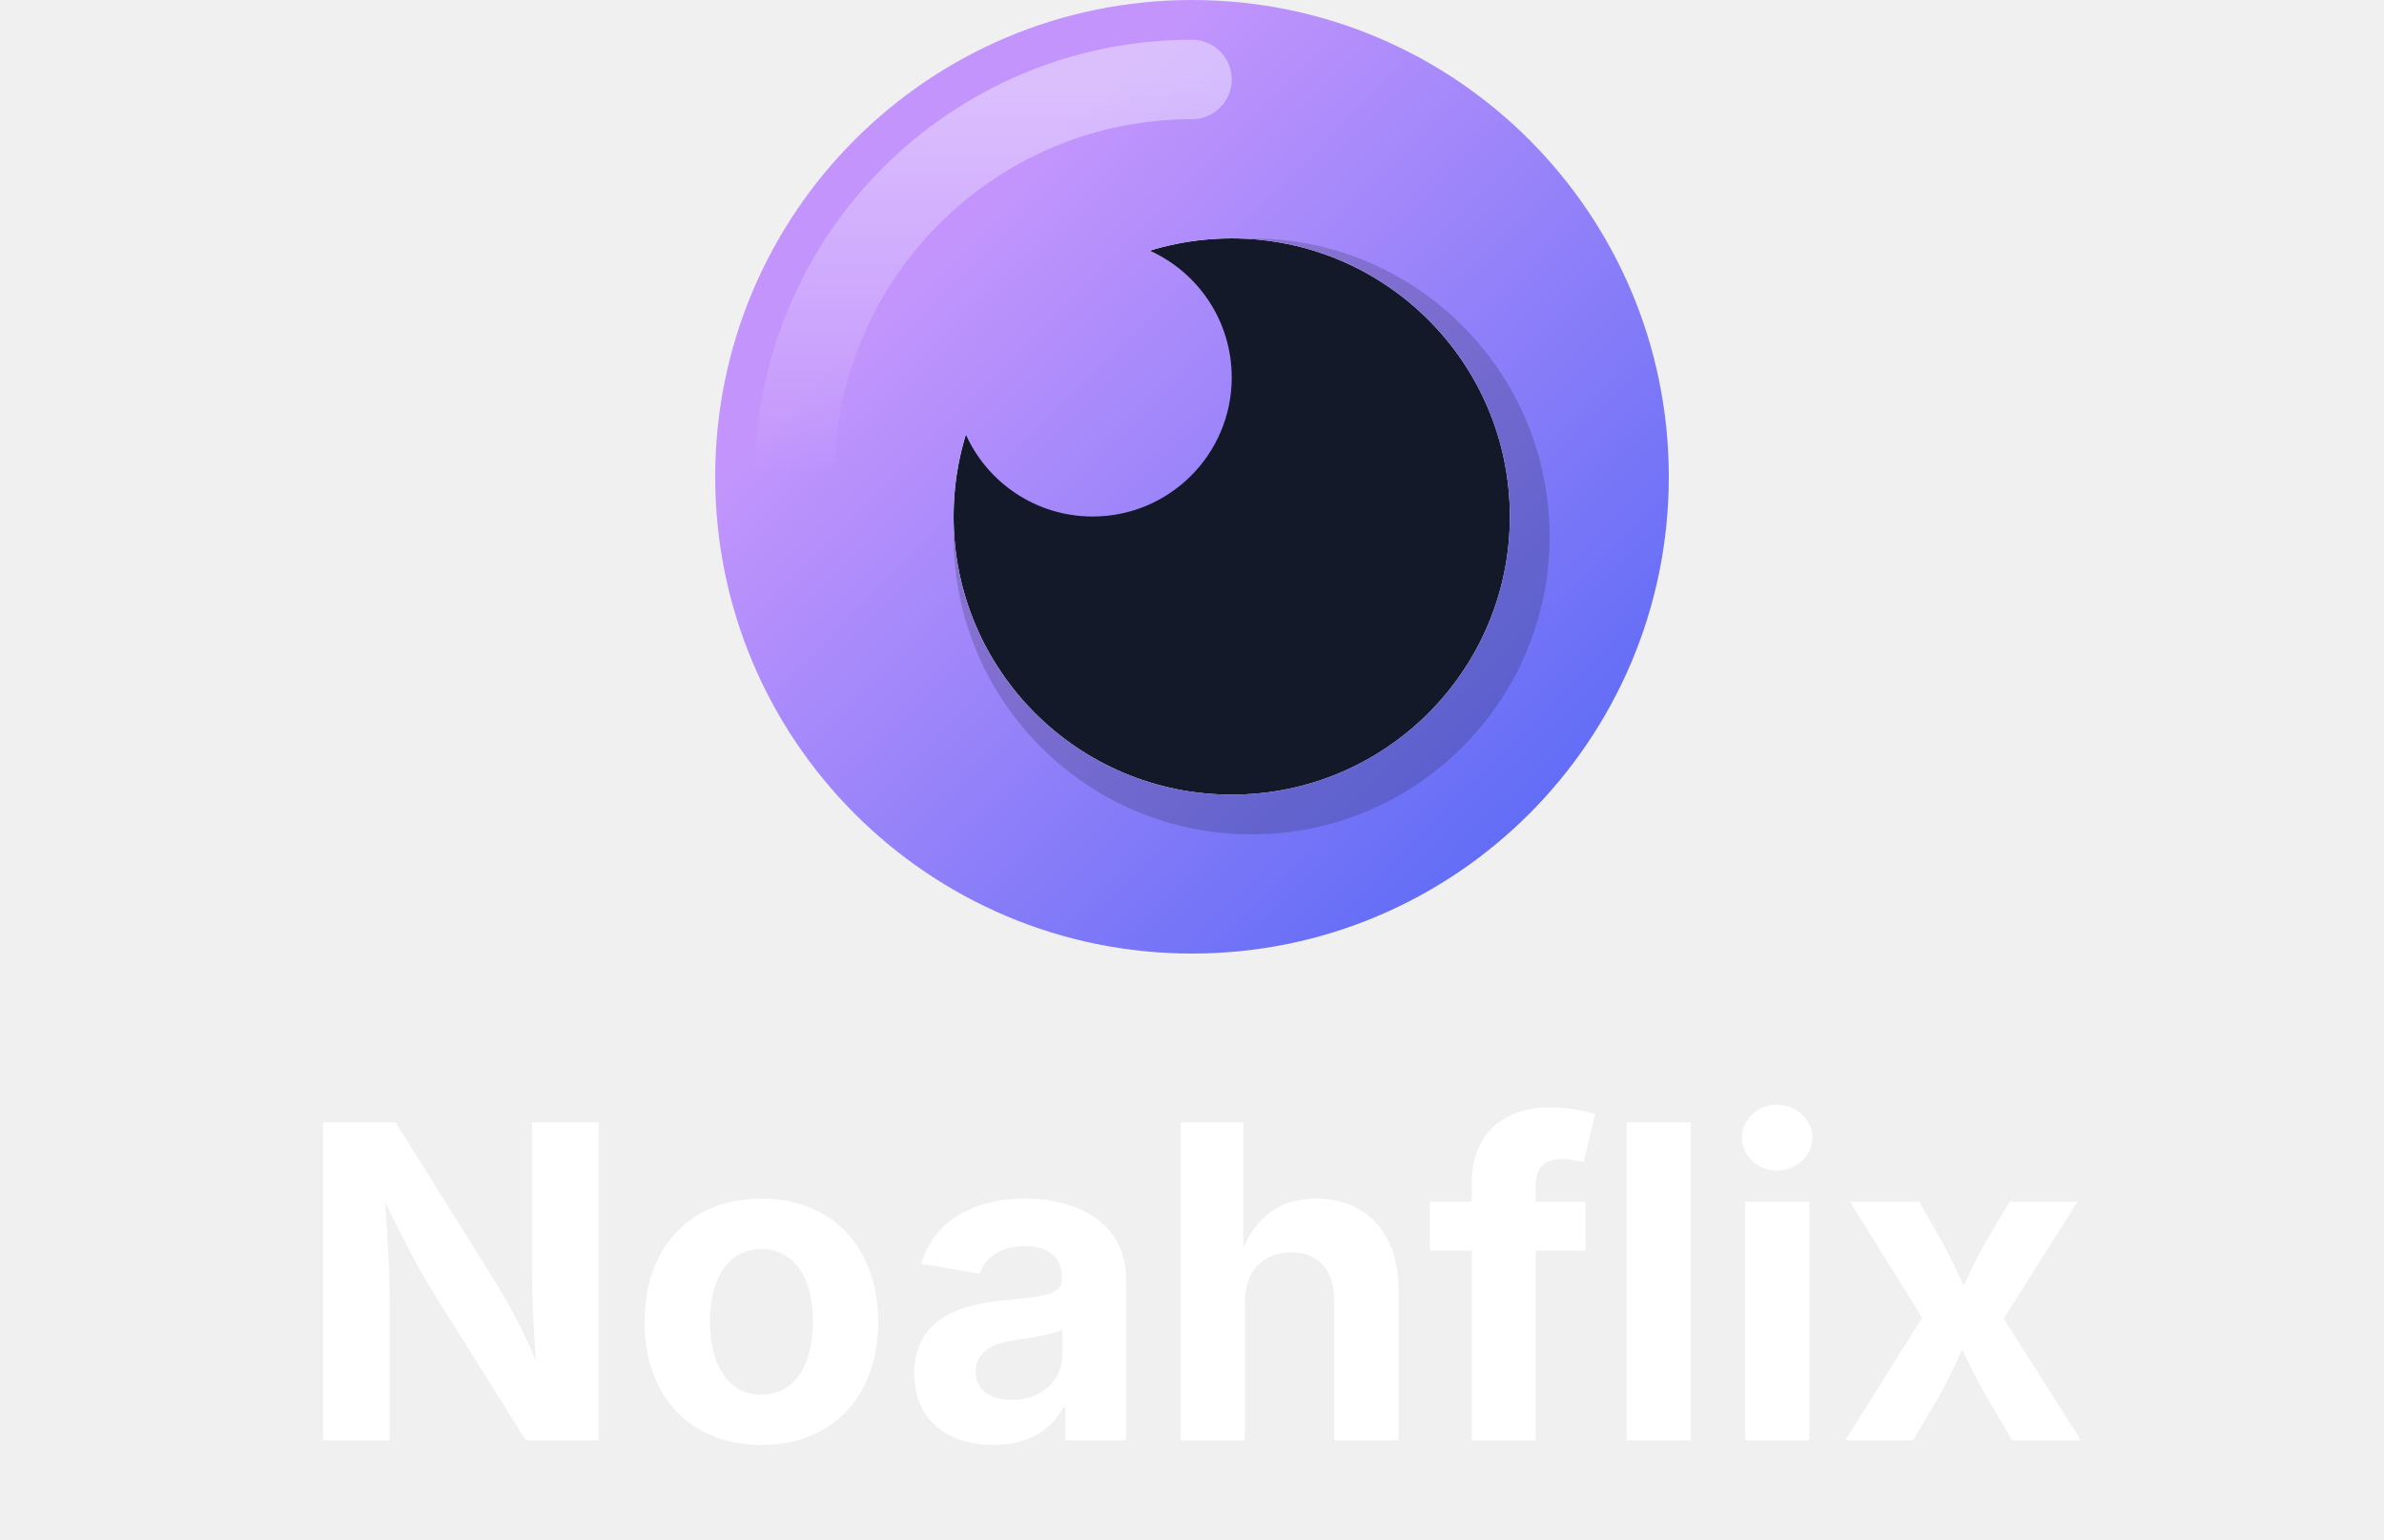
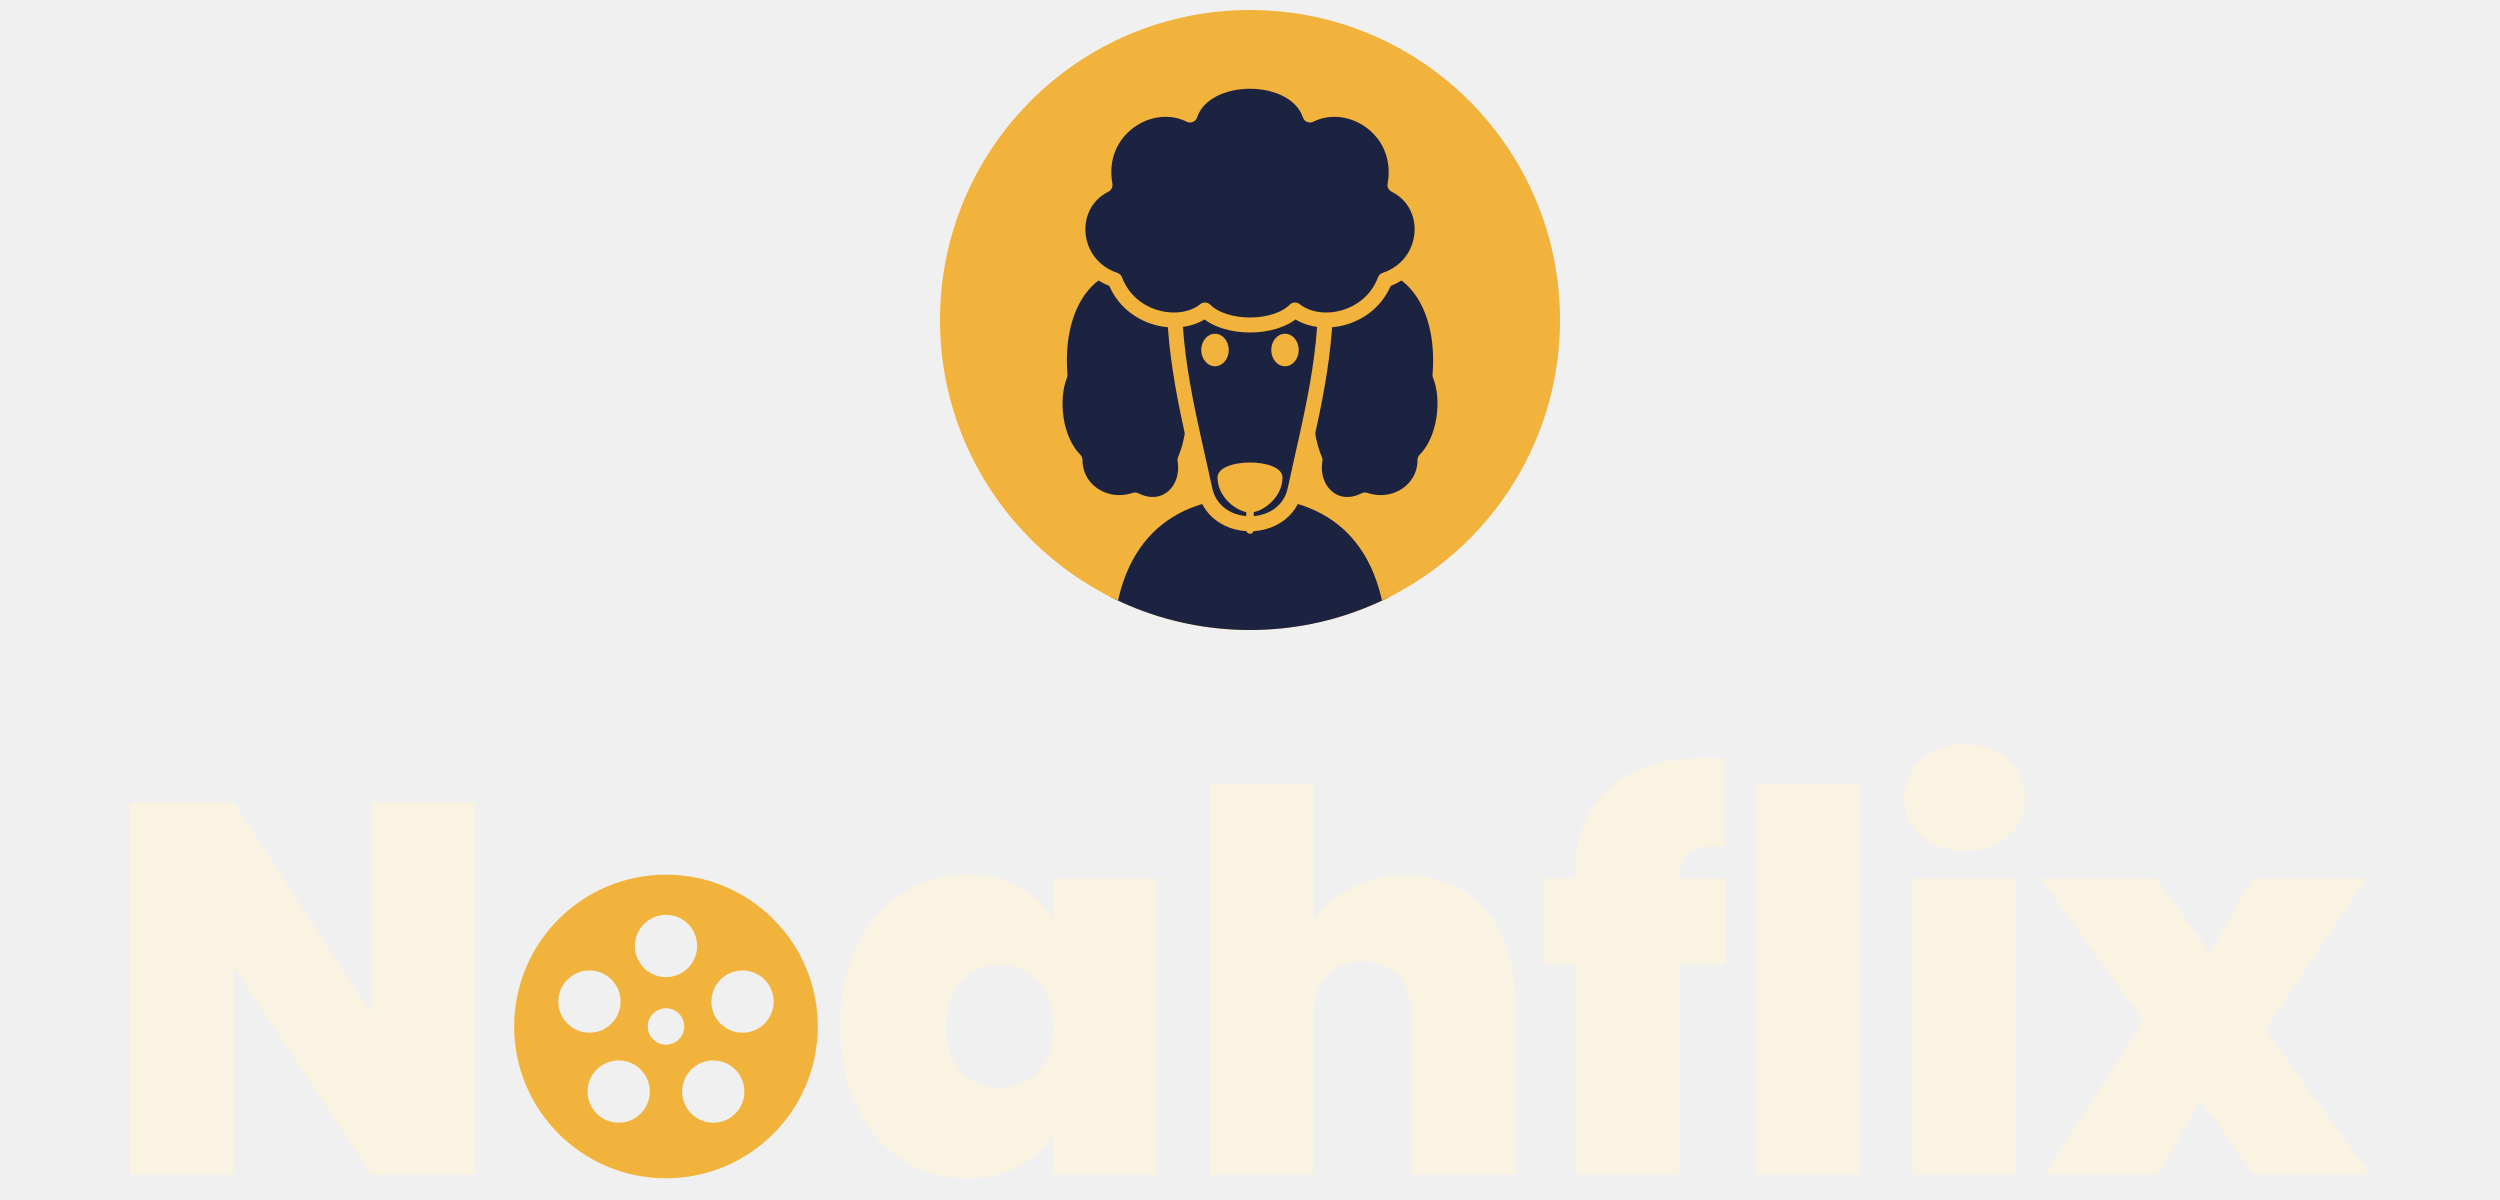
- <svg xmlns="http://www.w3.org/2000/svg" width="240" height="155" viewBox="0 0 240 155" fill="none">
-   <g transform="translate(21, 0)">
-     <circle cx="103" cy="52" r="28" fill="#131928" />
-     <path fill-rule="evenodd" clip-rule="evenodd" d="M99 96C125.51 96 147 74.51 147 48C147 21.49 125.51 0 99 0C72.49 0 51 21.49 51 48C51 74.51 72.49 96 99 96ZM131 52C131 67.464 118.464 80 103 80C87.536 80 75 67.464 75 52C75 49.13 75.432 46.361 76.234 43.755C78.429 48.617 83.319 52 89 52C96.732 52 103 45.732 103 38C103 32.319 99.617 27.429 94.755 25.234C97.362 24.432 100.13 24 103 24C118.464 24 131 36.536 131 52Z" fill="url(#paint0_linear_311_206)" />
-     <path opacity="0.2" fill-rule="evenodd" clip-rule="evenodd" d="M131 52C131 67.464 118.464 80 103 80C87.864 80 75.533 67.99 75.017 52.979C75.006 53.318 75 53.658 75 54C75 70.569 88.431 84 105 84C121.569 84 135 70.569 135 54C135 37.431 121.569 24 105 24C104.66 24 104.321 24.006 103.983 24.017C118.992 24.535 131 36.865 131 52Z" fill="#131928" />
-     <path fill-rule="evenodd" clip-rule="evenodd" d="M99 12C79.118 12 63 28.118 63 48C63 50.209 61.209 52 59 52C56.791 52 55 50.209 55 48C55 23.7 74.7 4 99 4C101.209 4 103 5.791 103 8C103 10.209 101.209 12 99 12Z" fill="url(#paint1_linear_311_206)" />
-   </g>
-   <text x="120" y="145" text-anchor="middle" fill="white" font-family="Inter,-apple-system,BlinkMacSystemFont,'Segoe UI',sans-serif" font-size="44" font-weight="700">Noahflix</text>
-   <defs>
-     <linearGradient id="paint0_linear_311_206" x1="99" y1="-2.07126e-06" x2="168.5" y2="69.5" gradientUnits="userSpaceOnUse">
-       <stop stop-color="#C395FC" />
-       <stop offset="1" stop-color="#4F65F5" />
-     </linearGradient>
-     <linearGradient id="paint1_linear_311_206" x1="79" y1="8" x2="79" y2="48" gradientUnits="userSpaceOnUse">
-       <stop stop-color="white" stop-opacity="0.4" />
-       <stop offset="1" stop-color="white" stop-opacity="0" />
-     </linearGradient>
-   </defs>
+ <svg xmlns="http://www.w3.org/2000/svg" viewBox="0 0 1000 480" role="img" aria-label="Noahflix">
+   <svg x="372" y="0" width="256" height="256" viewBox="0 0 256 256">
+     <defs>
+       <clipPath id="sm">
+         <circle cx="128" cy="128" r="124" />
+       </clipPath>
+     </defs>
+     <circle cx="128" cy="128" r="124" fill="#F2B33D" />
+     <g clip-path="url(#sm)" fill="#1C2340" stroke="#F2B33D" stroke-width="6" stroke-linejoin="round">
+       <path d="M70 262 C70 214 96 196 128 196 C160 196 186 214 186 262 Z" />
+       <path d="M84 104 C60 104 50 126 52 150 C48 160 50 176 58 184 C58 196 70 204 82 200 C94 206 104 196 102 184 C108 170 106 150 104 132 C104 118 98 106 84 104 Z" />
+       <path d="M172 104 C196 104 206 126 204 150 C208 160 206 176 198 184 C198 196 186 204 174 200 C162 206 152 196 154 184 C148 170 150 150 152 132 C152 118 158 106 172 104 Z" />
+       <path d="M98 108 C98 100 158 100 158 108 C160 140 152 168 146 196 C142 214 114 214 110 196 C104 168 96 140 98 108 Z" />
+       <path d="M74 112 C56 106 54 82 70 74 C66 52 88 38 104 46 C110 28 146 28 152 46 C168 38 190 52 186 74 C202 82 200 106 182 112 C176 128 156 132 146 124 C138 132 118 132 110 124 C100 132 80 128 74 112 Z" />
+     </g>
+     <g fill="#F2B33D">
+       <ellipse cx="114" cy="140" rx="5.5" ry="6.5" />
+       <ellipse cx="142" cy="140" rx="5.5" ry="6.5" />
+       <path d="M115 191 C115 183 141 183 141 191 C141 199 133 205 128 205 C123 205 115 199 115 191 Z" />
+       <path d="M128 205 V212" fill="none" stroke="#F2B33D" stroke-width="3" stroke-linecap="round" />
+     </g>
+   </svg>
+   <svg x="50" y="296" width="900" height="177" viewBox="48 -823 4258 838">
+     <path fill="#FBF3E2" d="M709 0H513L252 -394V0H56V-705H252L513 -306V-705H709Z" />
+     <path fill="#F2B33D" fill-rule="evenodd" d="M783.5 -280.5a287.5 287.5 0 1 0 575.0 0a287.5 287.5 0 1 0 -575.0 0ZM1012.1 -432.9a58.9 58.9 0 1 1 117.9 0a58.9 58.9 0 1 1 -117.9 0ZM1157.0 -327.6a58.9 58.9 0 1 1 117.9 0a58.9 58.9 0 1 1 -117.9 0ZM1101.6 -157.2a58.9 58.9 0 1 1 117.9 0a58.9 58.9 0 1 1 -117.9 0ZM922.5 -157.2a58.9 58.9 0 1 1 117.9 0a58.9 58.9 0 1 1 -117.9 0ZM867.1 -327.6a58.9 58.9 0 1 1 117.9 0a58.9 58.9 0 1 1 -117.9 0ZM1036.5 -280.5a34.5 34.5 0 1 1 69.0 0a34.5 34.5 0 1 1 -69.0 0Z" />
+     <path fill="#FBF3E2" d="M1640 -568Q1698 -568 1740.0 -545.0Q1782 -522 1805 -483V-561H2001V0H1805V-78Q1782 -39 1739.5 -16.0Q1697 7 1640 7Q1573 7 1518.5 -28.0Q1464 -63 1432.5 -128.5Q1401 -194 1401 -281Q1401 -368 1432.5 -433.0Q1464 -498 1518.5 -533.0Q1573 -568 1640 -568ZM1703 -397Q1659 -397 1630.0 -366.5Q1601 -336 1601 -281Q1601 -227 1630.0 -195.5Q1659 -164 1703 -164Q1746 -164 1775.5 -195.0Q1805 -226 1805 -281Q1805 -335 1775.5 -366.0Q1746 -397 1703 -397Z" />
+     <path fill="#FBF3E2" d="M2679 -327V0H2483V-301Q2483 -349 2458.0 -376.5Q2433 -404 2391 -404Q2347 -404 2322.0 -376.5Q2297 -349 2297 -301V0H2101V-740H2297V-481Q2323 -519 2367.5 -542.5Q2412 -566 2470 -566Q2566 -566 2622.5 -501.5Q2679 -437 2679 -327Z" />
+     <path fill="#FBF3E2" d="M3078 -398H2990V0H2793V-398H2732V-561H2793V-566Q2793 -674 2856.5 -731.5Q2920 -789 3039 -789Q3063 -789 3076 -788V-621Q3068 -622 3054 -622Q3022 -622 3007.0 -607.5Q2992 -593 2990 -561H3078Z" />
+     <path fill="#FBF3E2" d="M3332 -740V0H3136V-740Z" />
+     <path fill="#FBF3E2" d="M3416 -713Q3416 -757 3447.5 -786.0Q3479 -815 3531 -815Q3582 -815 3613.5 -786.0Q3645 -757 3645 -713Q3645 -670 3613.5 -641.5Q3582 -613 3531 -613Q3479 -613 3447.5 -641.5Q3416 -670 3416 -713ZM3628 -561V0H3432V-561Z" />
+     <path fill="#FBF3E2" d="M4078 0 3977 -141 3897 0H3682L3869 -291L3674 -561H3894L3995 -420L4076 -561H4291L4100 -275L4298 0Z" />
+   </svg>
</svg>
